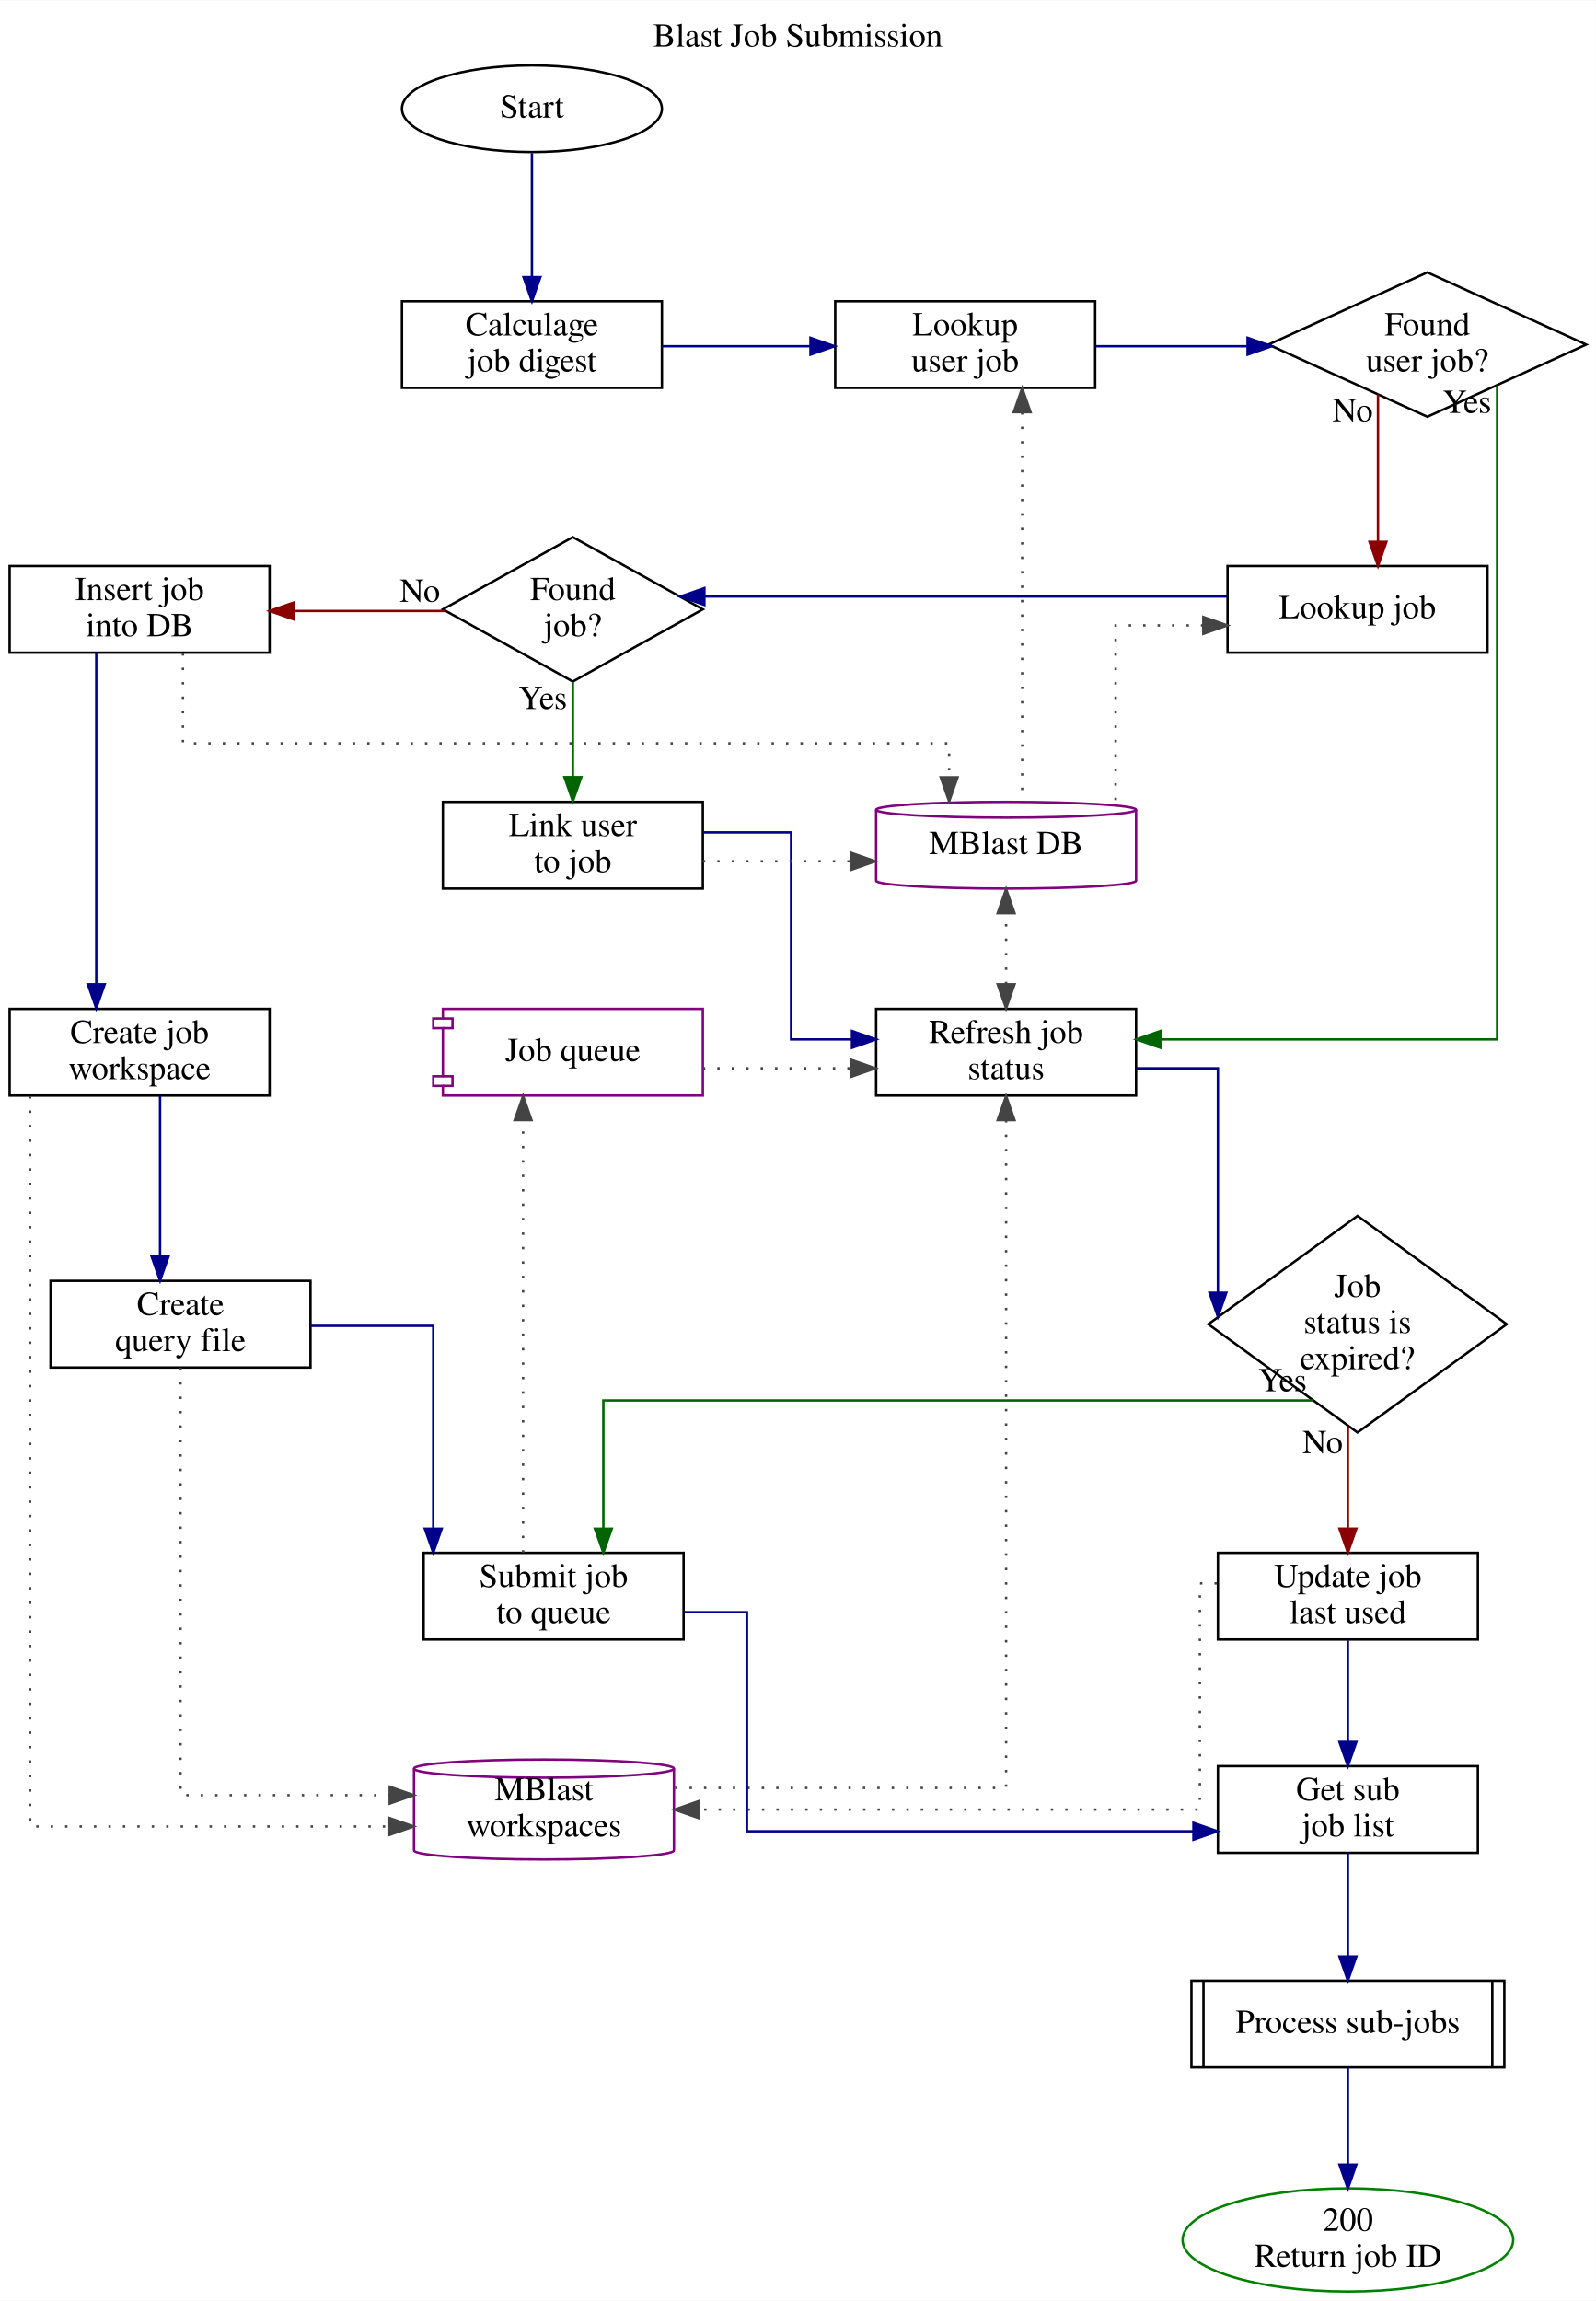
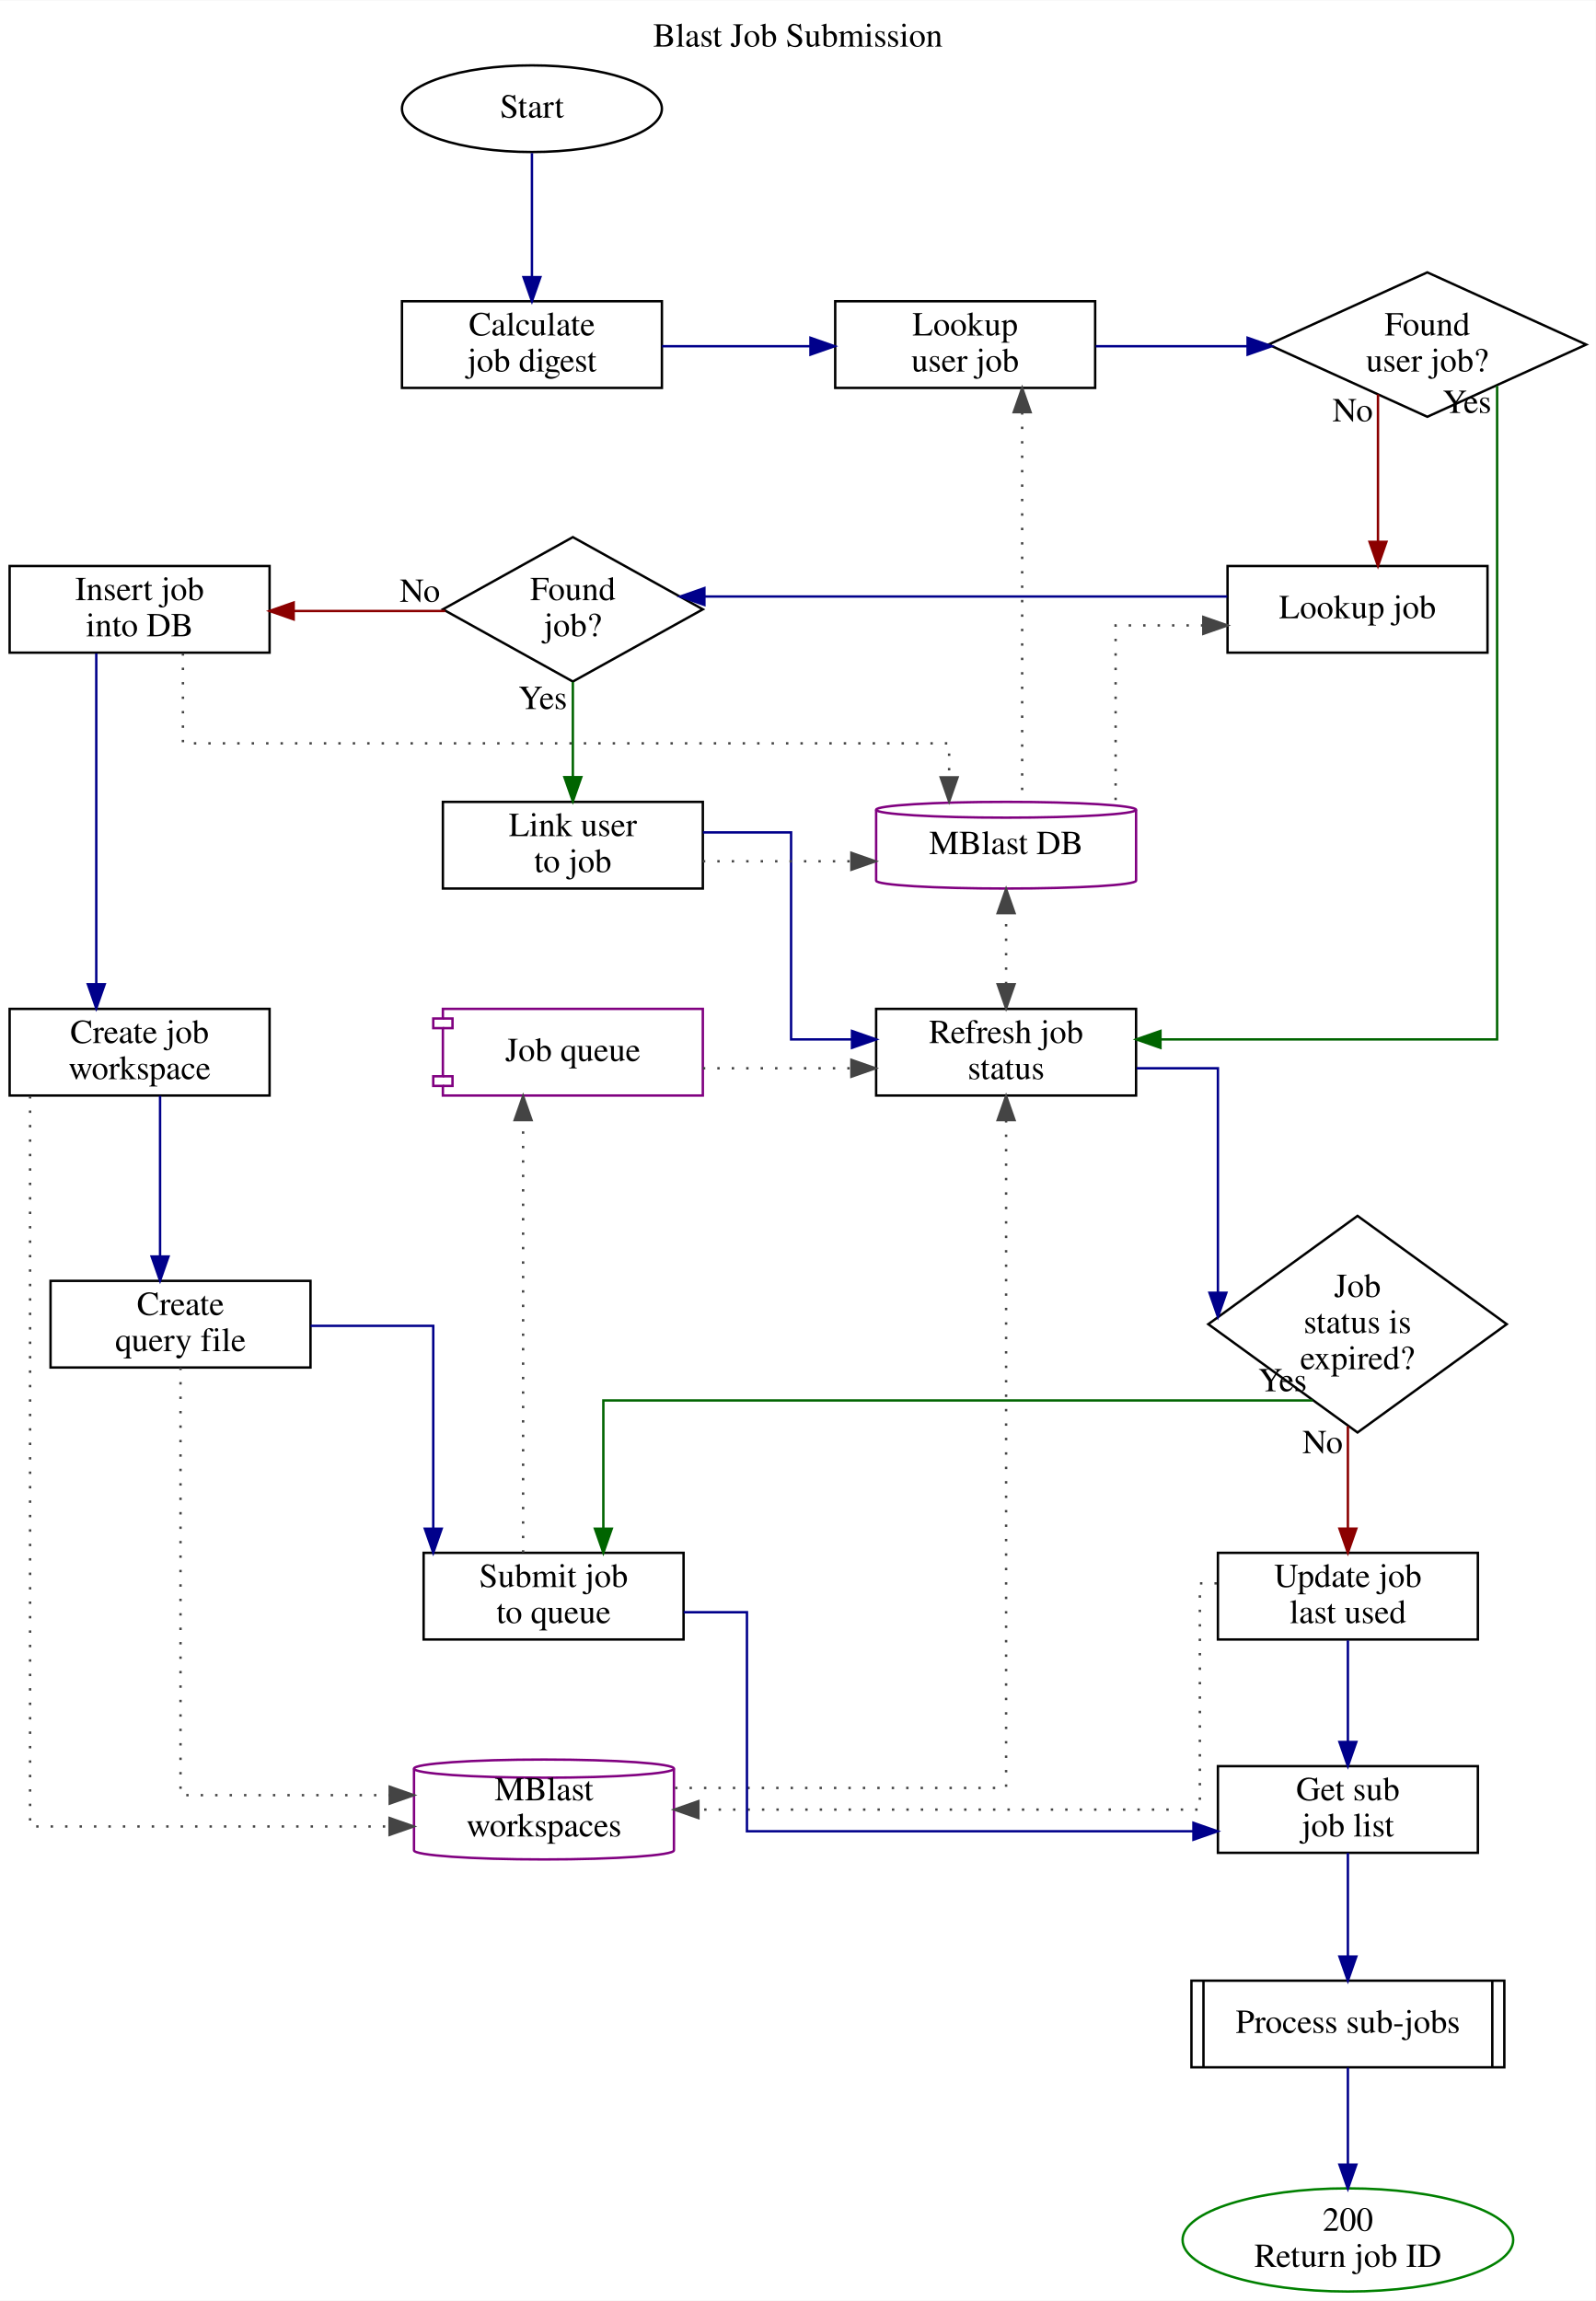
<svg xmlns="http://www.w3.org/2000/svg" width="663pt" height="956pt" viewBox="0.00 0.00 663.00 955.68">
  <g id="graph0" class="graph" transform="scale(1 1) rotate(0) translate(4 951.68)">
    <polygon fill="white" stroke="transparent" points="-4,4 -4,-951.68 659,-951.68 659,4 -4,4" />
    <text text-anchor="middle" x="327.5" y="-932.48" font-family="Times,serif" font-size="14.00">Blast Job Submission</text>
    <g id="node1" class="node">
      <ellipse fill="none" stroke="black" cx="217" cy="-906.68" rx="54" ry="18" />
      <text text-anchor="middle" x="217" y="-902.98" font-family="Times,serif" font-size="14.00">Start</text>
    </g>
    <g id="node2" class="node">
      <polygon fill="none" stroke="black" points="271,-826.68 163,-826.68 163,-790.68 271,-790.68 271,-826.68" />
-       <text text-anchor="middle" x="217" y="-812.48" font-family="Times,serif" font-size="14.00">Calculage</text>
+       <text text-anchor="middle" x="217" y="-812.48" font-family="Times,serif" font-size="14.00">Calculate</text>
      <text text-anchor="middle" x="217" y="-797.48" font-family="Times,serif" font-size="14.00">job digest</text>
    </g>
    <g id="edge1" class="edge">
      <path fill="none" stroke="darkblue" d="M217,-888.24C217,-888.24 217,-836.7 217,-836.7" />
      <polygon fill="darkblue" stroke="darkblue" points="220.5,-836.7 217,-826.7 213.5,-836.7 220.5,-836.7" />
    </g>
    <g id="node3" class="node">
      <polygon fill="none" stroke="black" points="451,-826.68 343,-826.68 343,-790.68 451,-790.68 451,-826.68" />
      <text text-anchor="middle" x="397" y="-812.48" font-family="Times,serif" font-size="14.00">Lookup</text>
      <text text-anchor="middle" x="397" y="-797.48" font-family="Times,serif" font-size="14.00">user job</text>
    </g>
    <g id="edge2" class="edge">
      <path fill="none" stroke="darkblue" d="M271.01,-808C271.01,-808 332.72,-808 332.72,-808" />
      <polygon fill="darkblue" stroke="darkblue" points="332.72,-811.5 342.72,-808 332.72,-804.5 332.72,-811.5" />
    </g>
    <g id="node4" class="node">
      <polygon fill="none" stroke="black" points="589,-838.68 523,-808.68 589,-778.68 655,-808.68 589,-838.68" />
      <text text-anchor="middle" x="589" y="-812.48" font-family="Times,serif" font-size="14.00">Found</text>
      <text text-anchor="middle" x="589" y="-797.48" font-family="Times,serif" font-size="14.00">user job?</text>
    </g>
    <g id="edge3" class="edge">
      <path fill="none" stroke="darkblue" d="M451.25,-808C451.25,-808 514.33,-808 514.33,-808" />
      <polygon fill="darkblue" stroke="darkblue" points="514.33,-811.5 524.33,-808 514.33,-804.5 514.33,-811.5" />
    </g>
    <g id="node18" class="node">
      <path fill="none" stroke="purple" d="M468,-615.4C468,-617.21 443.8,-618.68 414,-618.68 384.2,-618.68 360,-617.21 360,-615.4 360,-615.4 360,-585.95 360,-585.95 360,-584.14 384.2,-582.68 414,-582.68 443.8,-582.68 468,-584.14 468,-585.95 468,-585.95 468,-615.4 468,-615.4" />
      <path fill="none" stroke="purple" d="M468,-615.4C468,-613.6 443.8,-612.13 414,-612.13 384.2,-612.13 360,-613.6 360,-615.4" />
      <text text-anchor="middle" x="414" y="-596.98" font-family="Times,serif" font-size="14.00">MBlast DB</text>
    </g>
    <g id="edge4" class="edge">
      <path fill="none" stroke="#444444" stroke-dasharray="1,5" d="M420.67,-780.58C420.67,-780.58 420.67,-618.88 420.67,-618.88" />
      <polygon fill="#444444" stroke="#444444" points="417.17,-780.58 420.67,-790.58 424.17,-780.58 417.17,-780.58" />
    </g>
    <g id="node5" class="node">
      <polygon fill="none" stroke="black" points="614,-716.68 506,-716.68 506,-680.68 614,-680.68 614,-716.68" />
      <text text-anchor="middle" x="560" y="-694.98" font-family="Times,serif" font-size="14.00">Lookup job</text>
    </g>
    <g id="edge6" class="edge">
      <path fill="none" stroke="darkred" d="M568.5,-787.99C568.5,-787.99 568.5,-726.72 568.5,-726.72" />
      <polygon fill="darkred" stroke="darkred" points="572,-726.72 568.5,-716.72 565,-726.72 572,-726.72" />
      <text text-anchor="middle" x="558" y="-776.79" font-family="Times,serif" font-size="14.00">No</text>
    </g>
    <g id="node10" class="node">
      <polygon fill="none" stroke="black" points="468,-532.68 360,-532.68 360,-496.68 468,-496.68 468,-532.68" />
      <text text-anchor="middle" x="414" y="-518.48" font-family="Times,serif" font-size="14.00">Refresh job</text>
      <text text-anchor="middle" x="414" y="-503.48" font-family="Times,serif" font-size="14.00">status</text>
    </g>
    <g id="edge5" class="edge">
      <path fill="none" stroke="darkgreen" d="M618,-791.48C618,-729.34 618,-520 618,-520 618,-520 478.13,-520 478.13,-520" />
      <polygon fill="darkgreen" stroke="darkgreen" points="478.13,-516.5 468.13,-520 478.13,-523.5 478.13,-516.5" />
      <text text-anchor="middle" x="605.5" y="-780.28" font-family="Times,serif" font-size="14.00">Yes</text>
    </g>
    <g id="edge8" class="edge">
      <path fill="none" stroke="#444444" stroke-dasharray="1,5" d="M495.93,-692C495.93,-692 459.5,-692 459.5,-692 459.5,-692 459.5,-644.31 459.5,-617.85" />
      <polygon fill="#444444" stroke="#444444" points="495.93,-695.5 505.93,-692 495.93,-688.5 495.93,-695.5" />
    </g>
    <g id="node6" class="node">
      <polygon fill="none" stroke="black" points="234,-728.68 180,-698.68 234,-668.68 288,-698.68 234,-728.68" />
      <text text-anchor="middle" x="234" y="-702.48" font-family="Times,serif" font-size="14.00">Found</text>
      <text text-anchor="middle" x="234" y="-687.48" font-family="Times,serif" font-size="14.00">job?</text>
    </g>
    <g id="edge7" class="edge">
      <path fill="none" stroke="darkblue" d="M288.65,-704C288.65,-704 505.87,-704 505.87,-704" />
      <polygon fill="darkblue" stroke="darkblue" points="288.65,-700.5 278.65,-704 288.65,-707.5 288.65,-700.5" />
    </g>
    <g id="node13" class="node">
      <polygon fill="none" stroke="black" points="288,-618.68 180,-618.68 180,-582.68 288,-582.68 288,-618.68" />
      <text text-anchor="middle" x="234" y="-604.48" font-family="Times,serif" font-size="14.00">Link user</text>
      <text text-anchor="middle" x="234" y="-589.48" font-family="Times,serif" font-size="14.00">to job</text>
    </g>
    <g id="edge9" class="edge">
      <path fill="none" stroke="darkgreen" d="M234,-668.47C234,-668.47 234,-628.95 234,-628.95" />
      <polygon fill="darkgreen" stroke="darkgreen" points="237.5,-628.95 234,-618.95 230.5,-628.95 237.5,-628.95" />
      <text text-anchor="middle" x="221.5" y="-657.27" font-family="Times,serif" font-size="14.00">Yes</text>
    </g>
    <g id="node7" class="node">
      <polygon fill="none" stroke="black" points="108,-532.68 0,-532.68 0,-496.68 108,-496.68 108,-532.68" />
      <text text-anchor="middle" x="54" y="-518.48" font-family="Times,serif" font-size="14.00">Create job</text>
      <text text-anchor="middle" x="54" y="-503.48" font-family="Times,serif" font-size="14.00">workspace</text>
    </g>
    <g id="node8" class="node">
      <polygon fill="none" stroke="black" points="125,-419.68 17,-419.68 17,-383.68 125,-383.68 125,-419.68" />
      <text text-anchor="middle" x="71" y="-405.48" font-family="Times,serif" font-size="14.00">Create</text>
      <text text-anchor="middle" x="71" y="-390.48" font-family="Times,serif" font-size="14.00">query file</text>
    </g>
    <g id="edge24" class="edge">
      <path fill="none" stroke="darkblue" d="M62.5,-496.52C62.5,-496.52 62.5,-429.79 62.5,-429.79" />
      <polygon fill="darkblue" stroke="darkblue" points="66,-429.79 62.5,-419.79 59,-429.79 66,-429.79" />
    </g>
    <g id="node19" class="node">
      <path fill="none" stroke="purple" d="M276,-217.03C276,-219.11 251.8,-220.8 222,-220.8 192.2,-220.8 168,-219.11 168,-217.03 168,-217.03 168,-183.07 168,-183.07 168,-180.99 192.2,-179.3 222,-179.3 251.8,-179.3 276,-180.99 276,-183.07 276,-183.07 276,-217.03 276,-217.03" />
      <path fill="none" stroke="purple" d="M276,-217.03C276,-214.95 251.8,-213.26 222,-213.26 192.2,-213.26 168,-214.95 168,-217.03" />
      <text text-anchor="middle" x="222" y="-203.85" font-family="Times,serif" font-size="14.00">MBlast</text>
      <text text-anchor="middle" x="222" y="-188.85" font-family="Times,serif" font-size="14.00">workspaces</text>
    </g>
    <g id="edge25" class="edge">
      <path fill="none" stroke="#444444" stroke-dasharray="1,5" d="M8.5,-496.46C8.5,-428.41 8.5,-193 8.5,-193 8.5,-193 157.85,-193 157.85,-193" />
      <polygon fill="#444444" stroke="#444444" points="157.85,-196.5 167.85,-193 157.85,-189.5 157.85,-196.5" />
    </g>
    <g id="node14" class="node">
      <polygon fill="none" stroke="black" points="280,-306.68 172,-306.68 172,-270.68 280,-270.68 280,-306.68" />
      <text text-anchor="middle" x="226" y="-292.48" font-family="Times,serif" font-size="14.00">Submit job</text>
      <text text-anchor="middle" x="226" y="-277.48" font-family="Times,serif" font-size="14.00">to queue</text>
    </g>
    <g id="edge26" class="edge">
      <path fill="none" stroke="darkblue" d="M125.04,-401C150.77,-401 176,-401 176,-401 176,-401 176,-316.72 176,-316.72" />
      <polygon fill="darkblue" stroke="darkblue" points="179.5,-316.72 176,-306.72 172.5,-316.72 179.5,-316.72" />
    </g>
    <g id="edge27" class="edge">
      <path fill="none" stroke="#444444" stroke-dasharray="1,5" d="M71,-383.62C71,-335.18 71,-206 71,-206 71,-206 157.91,-206 157.91,-206" />
      <polygon fill="#444444" stroke="#444444" points="157.91,-209.5 167.91,-206 157.91,-202.5 157.91,-209.5" />
    </g>
    <g id="node9" class="node">
      <polygon fill="none" stroke="black" points="108,-716.68 0,-716.68 0,-680.68 108,-680.68 108,-716.68" />
      <text text-anchor="middle" x="54" y="-702.48" font-family="Times,serif" font-size="14.00">Insert job</text>
      <text text-anchor="middle" x="54" y="-687.48" font-family="Times,serif" font-size="14.00">into DB</text>
    </g>
    <g id="edge10" class="edge">
      <path fill="none" stroke="darkred" d="M118.01,-698C118.01,-698 180.96,-698 180.96,-698" />
      <polygon fill="darkred" stroke="darkred" points="118.01,-694.5 108.01,-698 118.01,-701.5 118.01,-694.5" />
      <text text-anchor="middle" x="170.46" y="-701.8" font-family="Times,serif" font-size="14.00">No</text>
    </g>
    <g id="edge11" class="edge">
      <path fill="none" stroke="darkblue" d="M36,-680.36C36,-680.36 36,-542.92 36,-542.92" />
      <polygon fill="darkblue" stroke="darkblue" points="39.5,-542.92 36,-532.92 32.5,-542.92 39.5,-542.92" />
    </g>
    <g id="edge12" class="edge">
      <path fill="none" stroke="#444444" stroke-dasharray="1,5" d="M72,-680.45C72,-664.21 72,-643 72,-643 72,-643 390.33,-643 390.33,-643 390.33,-643 390.33,-628.87 390.33,-628.87" />
      <polygon fill="#444444" stroke="#444444" points="393.83,-628.87 390.33,-618.87 386.83,-628.87 393.83,-628.87" />
    </g>
    <g id="node11" class="node">
      <polygon fill="none" stroke="black" points="560,-446.68 498,-401.68 560,-356.68 622,-401.68 560,-446.68" />
      <text text-anchor="middle" x="560" y="-412.98" font-family="Times,serif" font-size="14.00">Job</text>
      <text text-anchor="middle" x="560" y="-397.98" font-family="Times,serif" font-size="14.00">status is</text>
      <text text-anchor="middle" x="560" y="-382.98" font-family="Times,serif" font-size="14.00">expired?</text>
    </g>
    <g id="edge16" class="edge">
      <path fill="none" stroke="darkblue" d="M468.23,-508C486.34,-508 502,-508 502,-508 502,-508 502,-414.74 502,-414.74" />
      <polygon fill="darkblue" stroke="darkblue" points="505.5,-414.74 502,-404.74 498.5,-414.74 505.5,-414.74" />
    </g>
    <g id="edge17" class="edge">
      <path fill="none" stroke="#444444" stroke-dasharray="1,5" d="M414,-542.91C414,-542.91 414,-572.46 414,-572.46" />
      <polygon fill="#444444" stroke="#444444" points="410.5,-572.46 414,-582.46 417.5,-572.46 410.5,-572.46" />
      <polygon fill="#444444" stroke="#444444" points="417.5,-542.91 414,-532.91 410.5,-542.91 417.5,-542.91" />
    </g>
    <g id="edge19" class="edge">
      <path fill="none" stroke="#444444" stroke-dasharray="1,5" d="M414,-486.47C414,-486.47 414,-209 414,-209 414,-209 333.03,-209 276.25,-209" />
      <polygon fill="#444444" stroke="#444444" points="410.5,-486.47 414,-496.47 417.5,-486.47 410.5,-486.47" />
    </g>
    <g id="node12" class="node">
      <polygon fill="none" stroke="black" points="610,-306.68 502,-306.68 502,-270.68 610,-270.68 610,-306.68" />
      <text text-anchor="middle" x="556" y="-292.48" font-family="Times,serif" font-size="14.00">Update job</text>
      <text text-anchor="middle" x="556" y="-277.48" font-family="Times,serif" font-size="14.00">last used</text>
    </g>
    <g id="edge20" class="edge">
      <path fill="none" stroke="darkred" d="M556,-359.28C556,-359.28 556,-316.74 556,-316.74" />
      <polygon fill="darkred" stroke="darkred" points="559.5,-316.74 556,-306.74 552.5,-316.74 559.5,-316.74" />
      <text text-anchor="middle" x="545.5" y="-348.08" font-family="Times,serif" font-size="14.00">No</text>
    </g>
    <g id="node15" class="node">
      <polygon fill="none" stroke="black" points="610,-218.05 502,-218.05 502,-182.05 610,-182.05 610,-218.05" />
      <text text-anchor="middle" x="556" y="-203.85" font-family="Times,serif" font-size="14.00">Get sub</text>
      <text text-anchor="middle" x="556" y="-188.85" font-family="Times,serif" font-size="14.00">job list</text>
    </g>
    <g id="edge22" class="edge">
      <path fill="none" stroke="darkblue" d="M556,-270.31C556,-270.31 556,-228.09 556,-228.09" />
      <polygon fill="darkblue" stroke="darkblue" points="559.5,-228.09 556,-218.09 552.5,-228.09 559.5,-228.09" />
    </g>
    <g id="edge23" class="edge">
      <path fill="none" stroke="#444444" stroke-dasharray="1,5" d="M501.55,-294C497.24,-294 494.5,-294 494.5,-294 494.5,-294 494.5,-200 494.5,-200 494.5,-200 286.16,-200 286.16,-200" />
      <polygon fill="#444444" stroke="#444444" points="286.16,-196.5 276.16,-200 286.16,-203.5 286.16,-196.5" />
    </g>
    <g id="edge13" class="edge">
      <path fill="none" stroke="darkblue" d="M288.05,-606C307.47,-606 324.67,-606 324.67,-606 324.67,-606 324.67,-520 324.67,-520 324.67,-520 349.97,-520 349.97,-520" />
      <polygon fill="darkblue" stroke="darkblue" points="349.97,-523.5 359.97,-520 349.97,-516.5 349.97,-523.5" />
    </g>
    <g id="edge14" class="edge">
      <path fill="none" stroke="#444444" stroke-dasharray="1,5" d="M288.01,-594C288.01,-594 349.72,-594 349.72,-594" />
      <polygon fill="#444444" stroke="#444444" points="349.72,-597.5 359.72,-594 349.72,-590.5 349.72,-597.5" />
    </g>
    <g id="edge21" class="edge">
      <path fill="none" stroke="darkgreen" d="M246.67,-316.72C246.67,-316.72 246.67,-370 246.67,-370 246.67,-370 473.88,-370 541.34,-370" />
      <polygon fill="darkgreen" stroke="darkgreen" points="250.17,-316.72 246.67,-306.72 243.17,-316.72 250.17,-316.72" />
      <text text-anchor="middle" x="528.84" y="-373.8" font-family="Times,serif" font-size="14.00">Yes</text>
    </g>
    <g id="edge28" class="edge">
      <path fill="none" stroke="darkblue" d="M280.03,-282C294.56,-282 306.33,-282 306.33,-282 306.33,-282 306.33,-191 306.33,-191 306.33,-191 491.83,-191 491.83,-191" />
      <polygon fill="darkblue" stroke="darkblue" points="491.83,-194.5 501.83,-191 491.83,-187.5 491.83,-194.5" />
    </g>
    <g id="node20" class="node">
      <polygon fill="none" stroke="purple" points="288,-532.68 180,-532.68 180,-528.68 176,-528.68 176,-524.68 180,-524.68 180,-504.68 176,-504.68 176,-500.68 180,-500.68 180,-496.68 288,-496.68 288,-532.68" />
      <polyline fill="none" stroke="purple" points="180,-528.68 184,-528.68 184,-524.68 180,-524.68 " />
      <polyline fill="none" stroke="purple" points="180,-504.68 184,-504.68 184,-500.68 180,-500.68 " />
      <text text-anchor="middle" x="234" y="-510.98" font-family="Times,serif" font-size="14.00">Job queue</text>
    </g>
    <g id="edge29" class="edge">
      <path fill="none" stroke="#444444" stroke-dasharray="1,5" d="M213.33,-306.79C213.33,-306.79 213.33,-486.48 213.33,-486.48" />
      <polygon fill="#444444" stroke="#444444" points="209.83,-486.48 213.33,-496.48 216.83,-486.48 209.83,-486.48" />
    </g>
    <g id="node16" class="node">
      <polygon fill="none" stroke="black" points="491,-92.93 491,-128.93 621,-128.93 621,-92.93 491,-92.93" />
      <text text-anchor="middle" x="493.5" y="-107.23" font-family="Times,serif" font-size="14.00"> </text>
      <polyline fill="none" stroke="black" points="496,-92.93 496,-128.93 " />
      <text text-anchor="middle" x="556" y="-107.23" font-family="Times,serif" font-size="14.00">Process sub-jobs</text>
      <polyline fill="none" stroke="black" points="616,-92.93 616,-128.93 " />
      <text text-anchor="middle" x="618.5" y="-107.23" font-family="Times,serif" font-size="14.00"> </text>
    </g>
    <g id="edge15" class="edge">
      <path fill="none" stroke="darkblue" d="M556,-182.02C556,-182.02 556,-138.94 556,-138.94" />
      <polygon fill="darkblue" stroke="darkblue" points="559.5,-138.94 556,-128.94 552.5,-138.94 559.5,-138.94" />
    </g>
    <g id="node17" class="node">
      <ellipse fill="none" stroke="green" cx="556" cy="-21.21" rx="68.68" ry="21.43" />
      <text text-anchor="middle" x="556" y="-25.01" font-family="Times,serif" font-size="14.00">200</text>
      <text text-anchor="middle" x="556" y="-10.01" font-family="Times,serif" font-size="14.00">Return job ID</text>
    </g>
    <g id="edge30" class="edge">
      <path fill="none" stroke="darkblue" d="M556,-92.77C556,-92.77 556,-52.5 556,-52.5" />
      <polygon fill="darkblue" stroke="darkblue" points="559.5,-52.5 556,-42.5 552.5,-52.5 559.5,-52.5" />
    </g>
    <g id="edge18" class="edge">
      <path fill="none" stroke="#444444" stroke-dasharray="1,5" d="M288.01,-508C288.01,-508 349.72,-508 349.72,-508" />
      <polygon fill="#444444" stroke="#444444" points="349.72,-511.5 359.72,-508 349.72,-504.5 349.72,-511.5" />
    </g>
  </g>
</svg>
